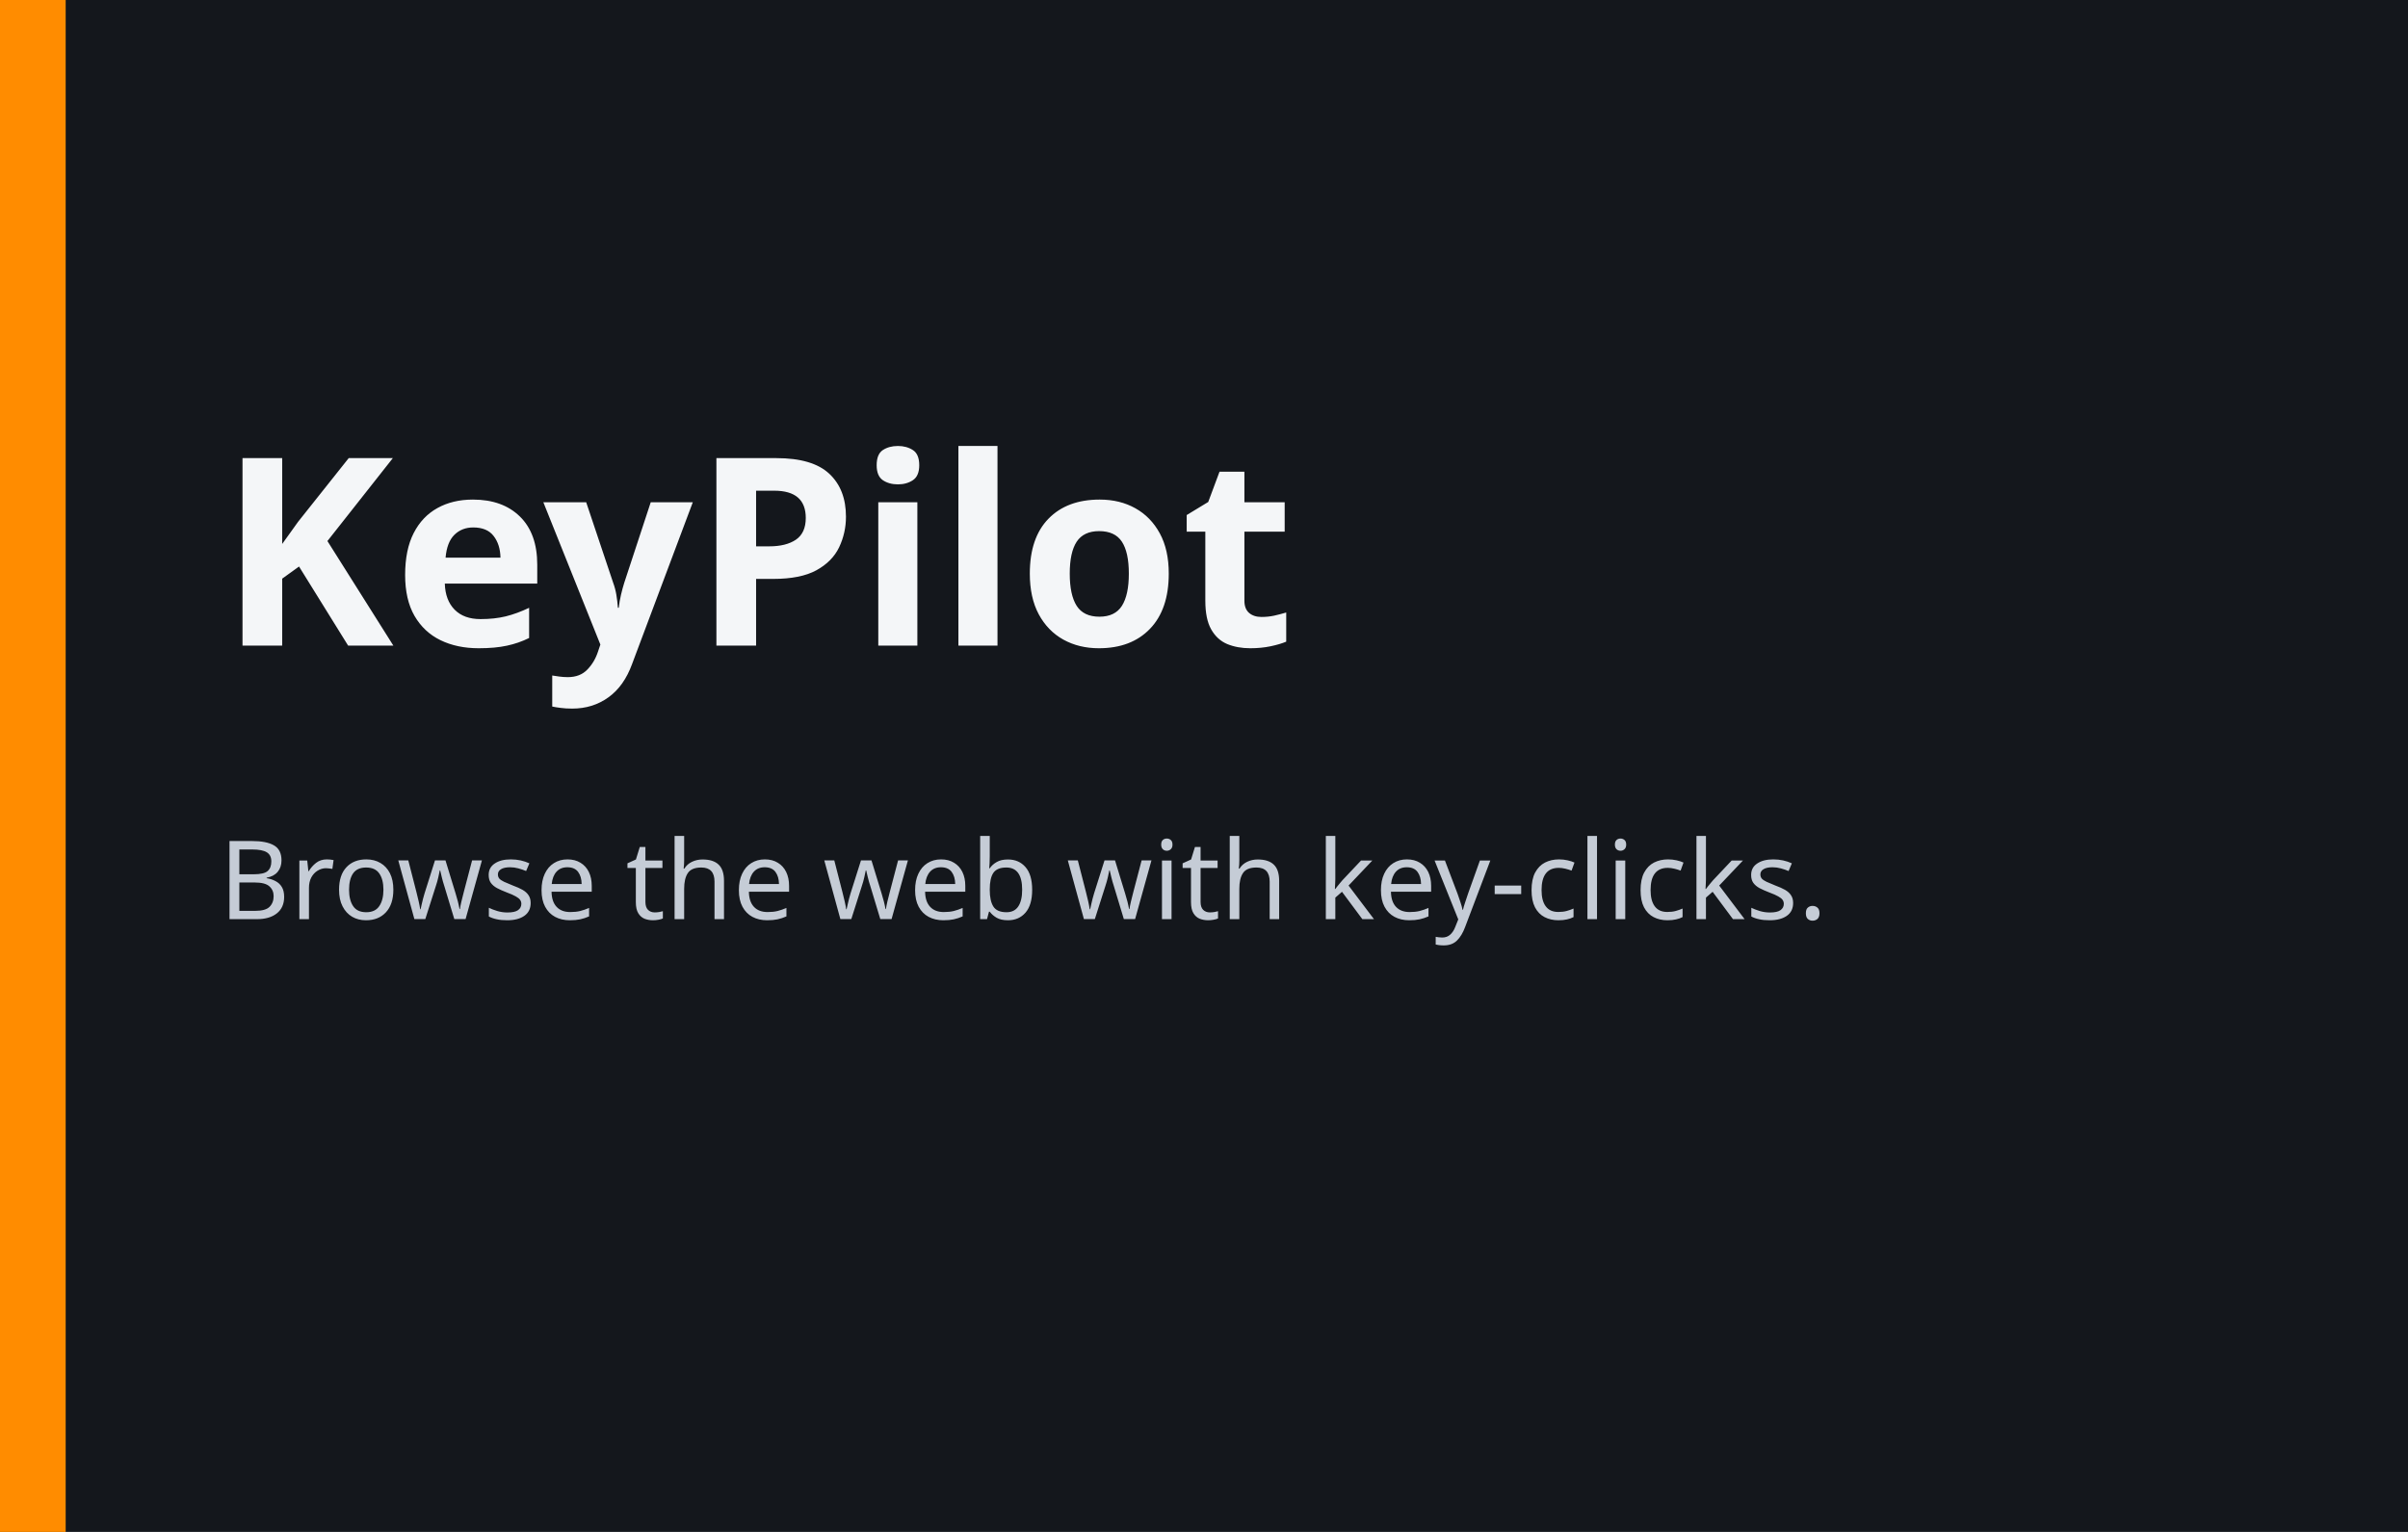
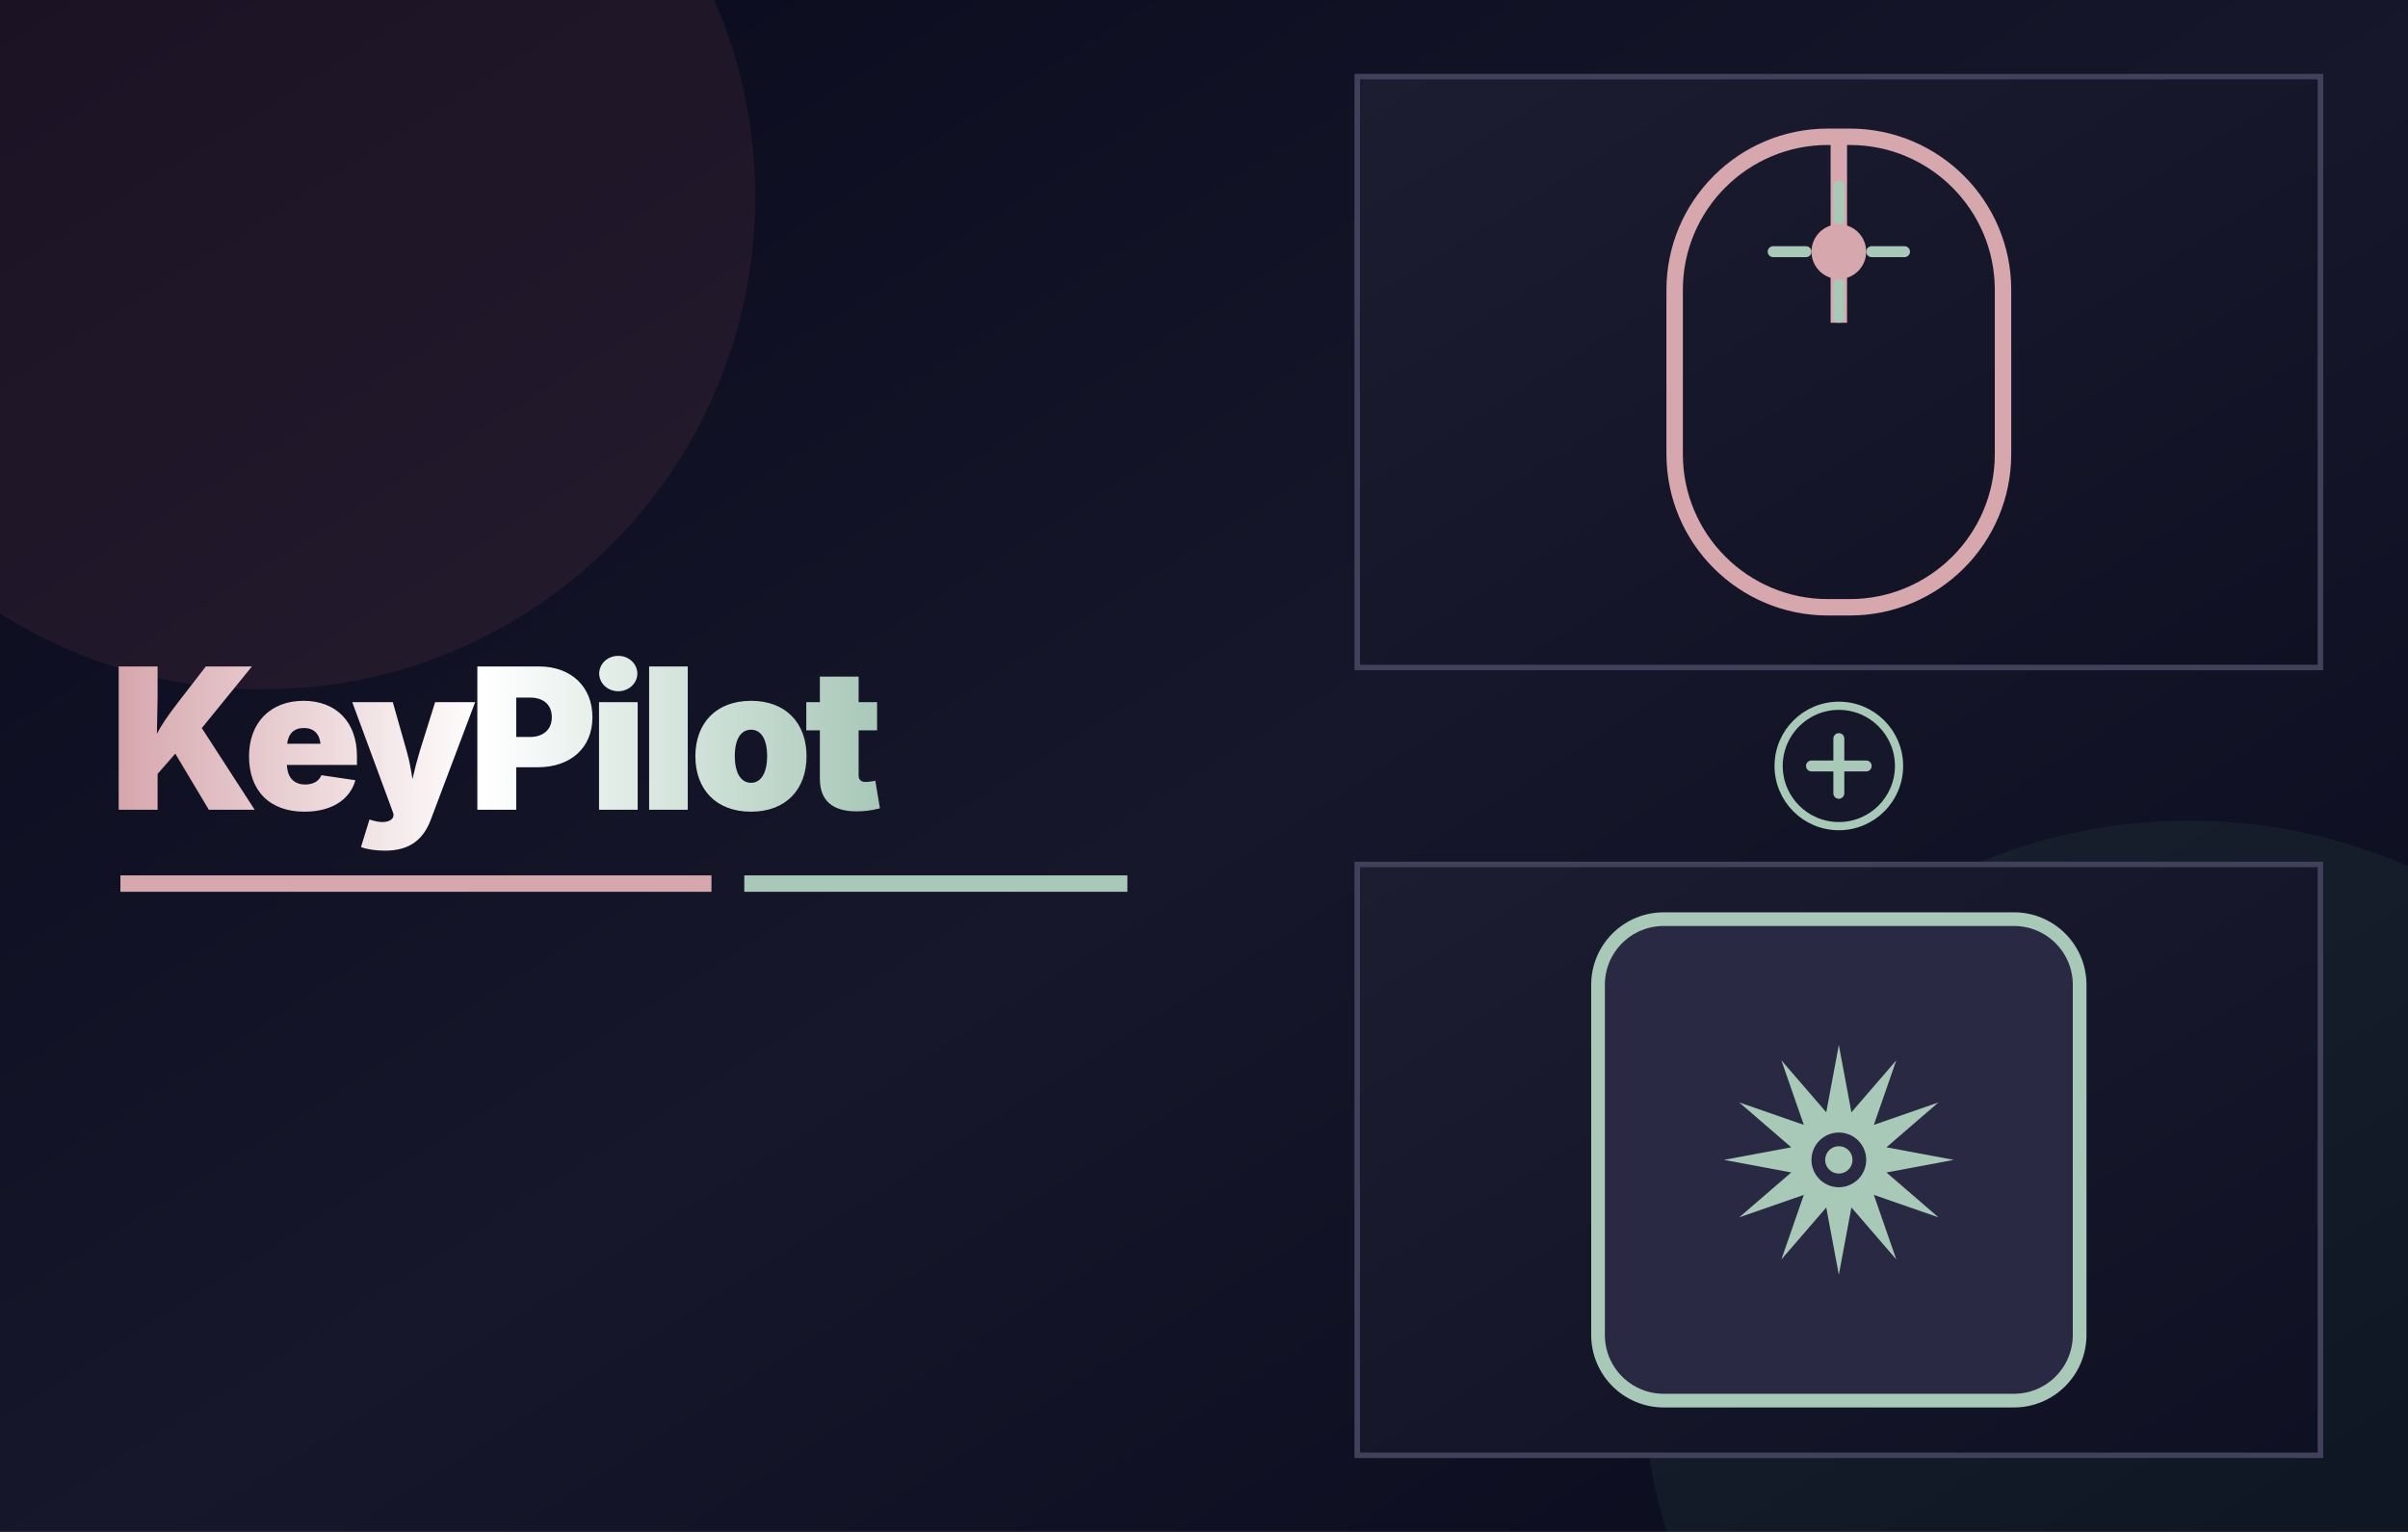
<svg xmlns="http://www.w3.org/2000/svg" width="440" height="280" viewBox="0 0 440 280">
-   <rect width="440" height="280" fill="#14171c" />
-   <rect x="0" y="0" width="12" height="280" fill="#ff8c00" />
-   <text x="40" y="118" fill="#f4f6f8" font-family="Titillium Web, Segoe UI, system-ui, sans-serif" font-size="48" font-weight="700">KeyPilot</text>
-   <text x="40" y="168" fill="#c5ccd6" font-family="Titillium Web, Segoe UI, system-ui, sans-serif" font-size="20">Browse the web with key-clicks.</text>
+   <defs>
+     <linearGradient id="bg" x1="0" y1="0" x2="1" y2="1">
+       <stop stop-color="#09091c" />
+       <stop offset=".52" stop-color="#17172b" />
+       <stop offset="1" stop-color="#09091c" />
+     </linearGradient>
+     <linearGradient id="title" x1="0" y1="0" x2="1" y2="0">
+       <stop stop-color="#d6a7ad" />
+       <stop offset=".48" stop-color="#ffffff" />
+       <stop offset="1" stop-color="#a8c8b8" />
+     </linearGradient>
+     <linearGradient id="card" x1="0" y1="0" x2="1" y2="1">
+       <stop stop-color="#1d1d32" />
+       <stop offset="1" stop-color="#101023" />
+     </linearGradient>
+   </defs>
+   <rect width="440" height="280" fill="url(#bg)" />
+   <circle cx="48" cy="36" r="90" fill="#713d48" opacity=".18" />
+   <circle cx="400" cy="250" r="100" fill="#32604d" opacity=".16" />
+   <g font-family="Inter, Segoe UI, sans-serif">
+     <text x="20" y="148" fill="url(#title)" font-size="36" font-weight="900" letter-spacing="-1.5">KeyPilot</text>
+     <rect x="22" y="160" width="108" height="3" fill="#d6a7ad" />
+     <rect x="136" y="160" width="70" height="3" fill="#a8c8b8" />
+   </g>
+   <rect x="248" y="14" width="176" height="108" fill="url(#card)" stroke="#41415b" />
+   <g transform="translate(306 25)">
+     <rect width="60" height="86" rx="28" fill="none" stroke="#d6a7ad" stroke-width="3" />
+     <line x1="30" y1="0" x2="30" y2="34" stroke="#d6a7ad" stroke-width="3" />
+     <circle cx="30" cy="21" r="5" fill="#d6a7ad" />
+     <g transform="translate(30 21)">
+       <line x1="0" y1="-12" x2="0" y2="-6" stroke="#a8c8b8" stroke-width="2" stroke-linecap="round" />
+       <line x1="0" y1="6" x2="0" y2="12" stroke="#a8c8b8" stroke-width="2" stroke-linecap="round" />
+       <line x1="-12" y1="0" x2="-6" y2="0" stroke="#a8c8b8" stroke-width="2" stroke-linecap="round" />
+       <line x1="6" y1="0" x2="12" y2="0" stroke="#a8c8b8" stroke-width="2" stroke-linecap="round" />
+     </g>
+   </g>
+   <g transform="translate(336 140)">
+     <circle r="11" fill="#17172b" stroke="#a8c8b8" stroke-width="1.5" />
+     <line x1="-5" y1="0" x2="5" y2="0" stroke="#a8c8b8" stroke-width="2" stroke-linecap="round" />
+     <line x1="0" y1="-5" x2="0" y2="5" stroke="#a8c8b8" stroke-width="2" stroke-linecap="round" />
+   </g>
+   <rect x="248" y="158" width="176" height="108" fill="url(#card)" stroke="#41415b" />
+   <g transform="translate(292 168)">
+     <rect width="88" height="88" rx="12" fill="#292943" stroke="#a8c8b8" stroke-width="2.5" />
+     <path d="M 44.0,23.0 46.3,35.3 54.5,25.8 50.4,37.6 62.2,33.5 52.7,41.7 65.0,44.0 52.7,46.3 62.2,54.5 50.4,50.4 54.5,62.2 46.3,52.7 44.0,65.0 41.7,52.7 33.5,62.2 37.6,50.4 25.8,54.5 35.3,46.3 23.0,44.0 35.3,41.7 25.8,33.5 37.6,37.6 33.5,25.8 41.7,35.3 Z" fill="#a8c8b8" />
+     <circle cx="44" cy="44" r="5" fill="#292943" />
+     <circle cx="44" cy="44" r="2.5" fill="#a8c8b8" />
+   </g>
</svg>
